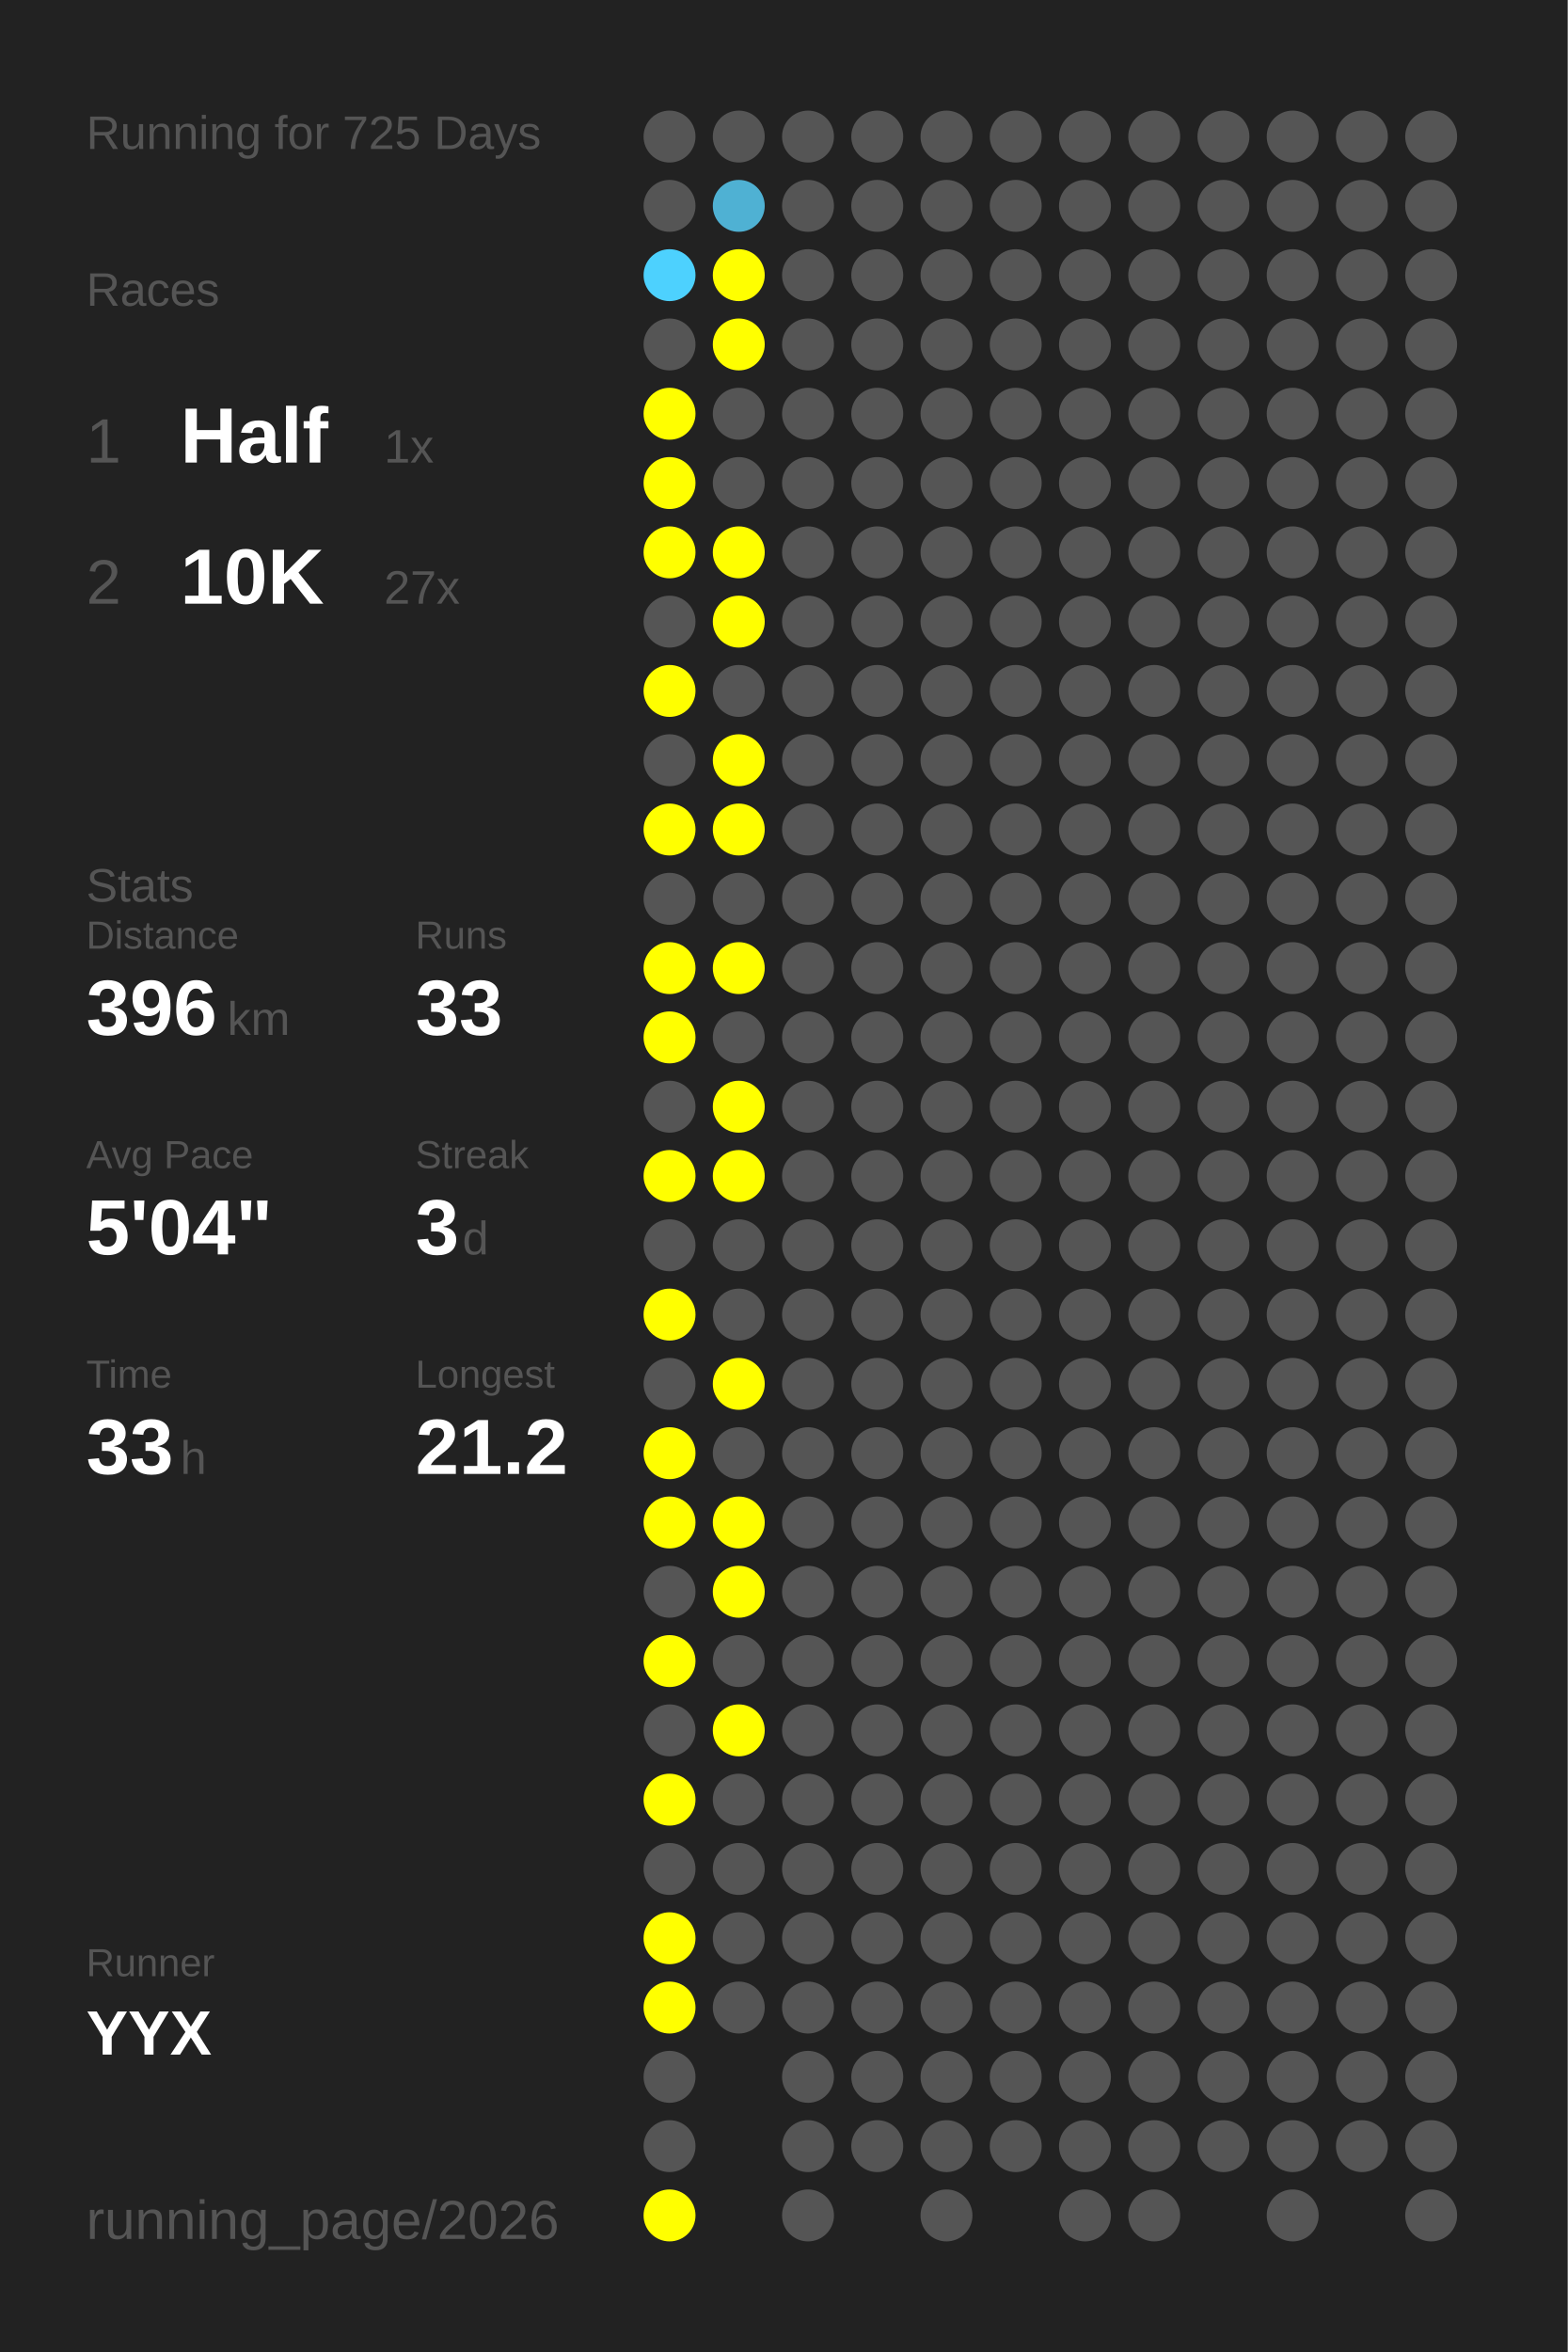
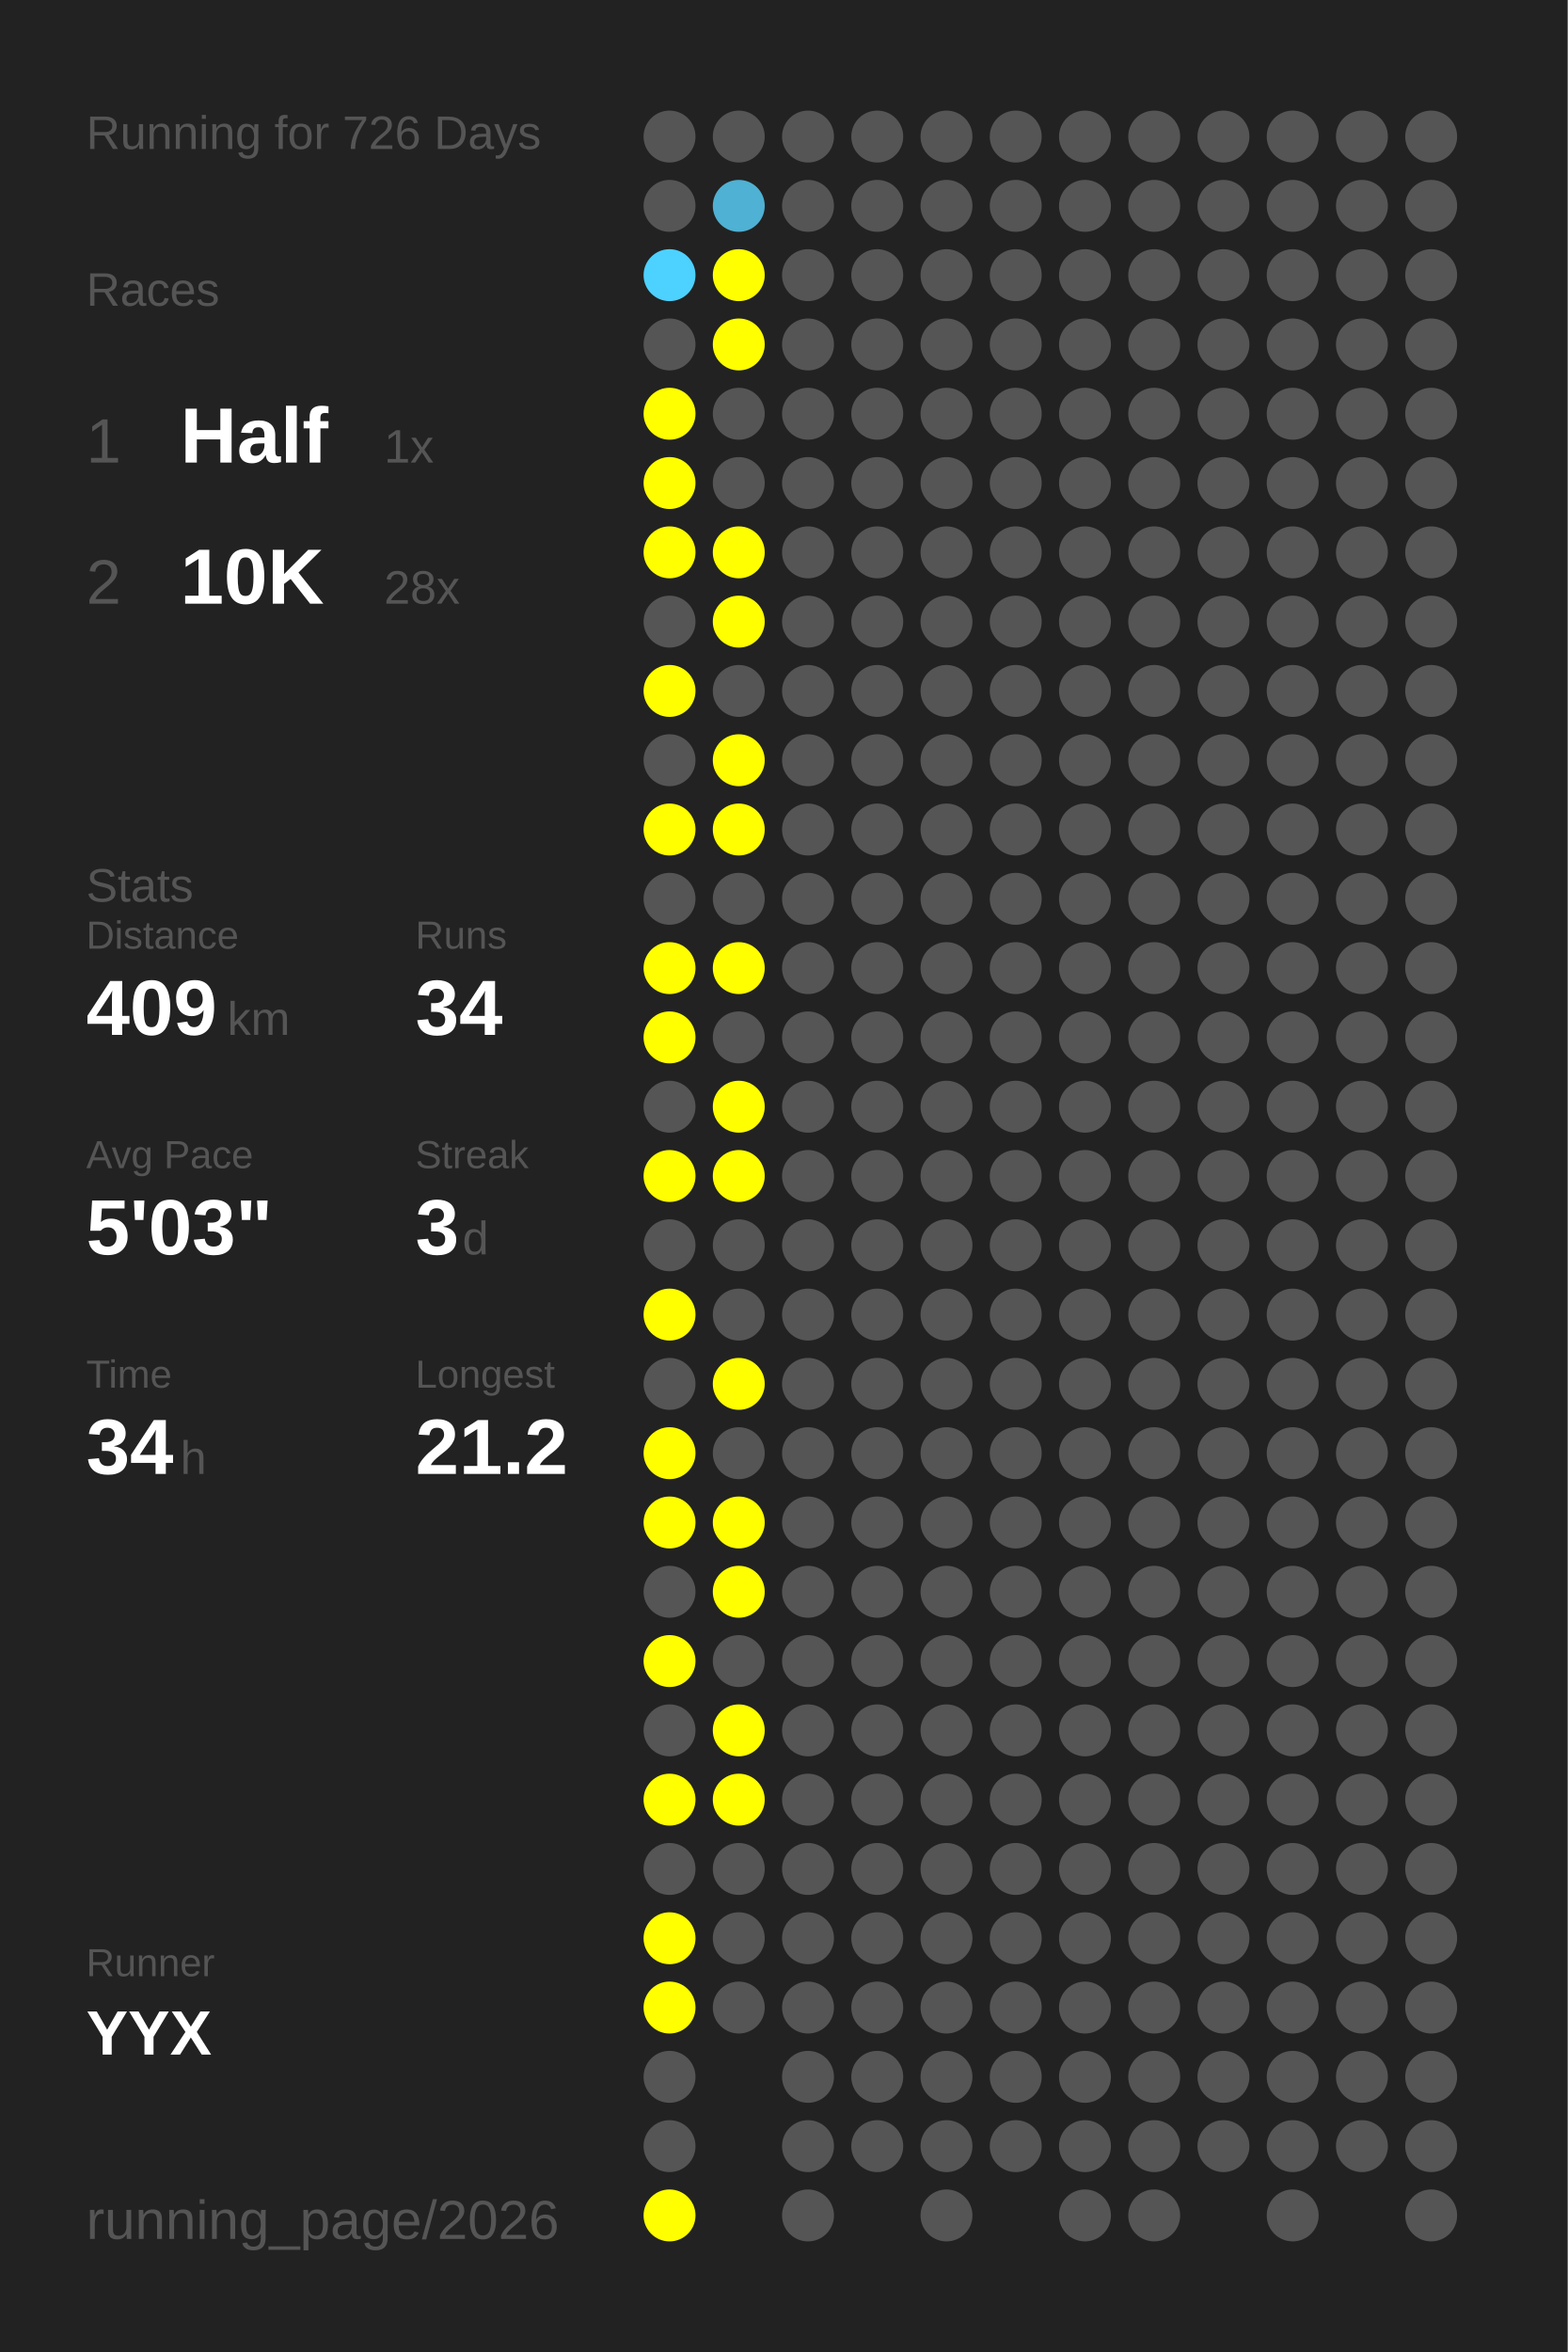
<svg xmlns="http://www.w3.org/2000/svg" baseProfile="full" height="300mm" version="1.1" viewBox="0,0,200,300" width="200mm">
  <defs />
  <rect fill="#222222" height="300" width="200" x="0" y="0" />
-   <text fill="#555555" style="font-size:6px; font-family:Arial;" x="11" y="19">Running for 725 Days</text>
+   <text fill="#555555" style="font-size:6px; font-family:Arial;" x="11" y="19">Running for 726 Days</text>
  <text fill="#555555" style="font-size:6px; font-family:Arial;" x="11" y="39">Races</text>
  <text fill="#555555" style="font-size:8px; font-family:Arial;" x="11" y="59">1</text>
  <text fill="#FFFFFF" style="font-size:10px; font-family:Arial; font-weight:bold;" x="23" y="59">Half</text>
  <text fill="#555555" style="font-size:6px; font-family:Arial;" x="49" y="59">1x</text>
  <text fill="#555555" style="font-size:8px; font-family:Arial;" x="11" y="77">2</text>
  <text fill="#FFFFFF" style="font-size:10px; font-family:Arial; font-weight:bold;" x="23" y="77">10K</text>
-   <text fill="#555555" style="font-size:6px; font-family:Arial;" x="49" y="77">27x</text>
+   <text fill="#555555" style="font-size:6px; font-family:Arial;" x="49" y="77">28x</text>
  <text fill="#555555" style="font-size:6px; font-family:Arial;" x="11" y="115">Stats</text>
  <text fill="#555555" style="font-size:5px; font-family:Arial;" x="11" y="121">Distance</text>
-   <text fill="#FFFFFF" style="font-size:10px; font-family:Arial; font-weight:bold;" x="11" y="132">396</text>
+   <text fill="#FFFFFF" style="font-size:10px; font-family:Arial; font-weight:bold;" x="11" y="132">409</text>
  <text fill="#555555" style="font-size:6px; font-family:Arial;" x="29" y="132">km</text>
  <text fill="#555555" style="font-size:5px; font-family:Arial;" x="53" y="121">Runs</text>
-   <text fill="#FFFFFF" style="font-size:10px; font-family:Arial; font-weight:bold;" x="53" y="132">33</text>
+   <text fill="#FFFFFF" style="font-size:10px; font-family:Arial; font-weight:bold;" x="53" y="132">34</text>
  <text fill="#555555" style="font-size:5px; font-family:Arial;" x="11" y="149">Avg Pace</text>
-   <text fill="#FFFFFF" style="font-size:10px; font-family:Arial; font-weight:bold;" x="11" y="160">5'04"</text>
+   <text fill="#FFFFFF" style="font-size:10px; font-family:Arial; font-weight:bold;" x="11" y="160">5'03"</text>
  <text fill="#555555" style="font-size:5px; font-family:Arial;" x="53" y="149">Streak</text>
  <text fill="#FFFFFF" style="font-size:10px; font-family:Arial; font-weight:bold;" x="53" y="160">3</text>
  <text fill="#555555" style="font-size:6px; font-family:Arial;" x="59" y="160">d</text>
  <text fill="#555555" style="font-size:5px; font-family:Arial;" x="11" y="177">Time</text>
-   <text fill="#FFFFFF" style="font-size:10px; font-family:Arial; font-weight:bold;" x="11" y="188">33</text>
+   <text fill="#FFFFFF" style="font-size:10px; font-family:Arial; font-weight:bold;" x="11" y="188">34</text>
  <text fill="#555555" style="font-size:6px; font-family:Arial;" x="23" y="188">h</text>
  <text fill="#555555" style="font-size:5px; font-family:Arial;" x="53" y="177">Longest</text>
  <text fill="#FFFFFF" style="font-size:10px; font-family:Arial; font-weight:bold;" x="53" y="188">21.2</text>
  <text fill="#555555" style="font-size:5px; font-family:Arial;" x="11" y="252.065">Runner</text>
  <text fill="#FFFFFF" style="font-size:8px; font-family:Arial; font-weight:bold;" x="11" y="262.065">YYX</text>
  <text fill="#555555" style="font-size:7px; font-family:Arial;" x="11" y="285.581">running_page/2026</text>
  <circle cx="85.417" cy="17.419" fill="#555555" r="3.312" />
  <circle cx="85.417" cy="26.258" fill="#555555" r="3.312" />
  <circle cx="85.417" cy="35.097" fill="#4dd1fe" r="3.312" />
  <circle cx="85.417" cy="43.935" fill="#555555" r="3.312" />
  <circle cx="85.417" cy="52.774" fill="#FFFF00" r="3.312" />
  <circle cx="85.417" cy="61.613" fill="#FFFF00" r="3.312" />
  <circle cx="85.417" cy="70.452" fill="#FFFF00" r="3.312" />
  <circle cx="85.417" cy="79.29" fill="#555555" r="3.312" />
  <circle cx="85.417" cy="88.129" fill="#FFFF00" r="3.312" />
  <circle cx="85.417" cy="96.968" fill="#555555" r="3.312" />
  <circle cx="85.417" cy="105.806" fill="#FFFF00" r="3.312" />
  <circle cx="85.417" cy="114.645" fill="#555555" r="3.312" />
  <circle cx="85.417" cy="123.484" fill="#FFFF00" r="3.312" />
  <circle cx="85.417" cy="132.323" fill="#FFFF00" r="3.312" />
  <circle cx="85.417" cy="141.161" fill="#555555" r="3.312" />
  <circle cx="85.417" cy="150" fill="#FFFF00" r="3.312" />
  <circle cx="85.417" cy="158.839" fill="#555555" r="3.312" />
  <circle cx="85.417" cy="167.677" fill="#FFFF00" r="3.312" />
  <circle cx="85.417" cy="176.516" fill="#555555" r="3.312" />
  <circle cx="85.417" cy="185.355" fill="#FFFF00" r="3.312" />
  <circle cx="85.417" cy="194.194" fill="#FFFF00" r="3.312" />
  <circle cx="85.417" cy="203.032" fill="#555555" r="3.312" />
  <circle cx="85.417" cy="211.871" fill="#FFFF00" r="3.312" />
  <circle cx="85.417" cy="220.71" fill="#555555" r="3.312" />
  <circle cx="85.417" cy="229.548" fill="#FFFF00" r="3.312" />
  <circle cx="85.417" cy="238.387" fill="#555555" r="3.312" />
  <circle cx="85.417" cy="247.226" fill="#FFFF00" r="3.312" />
  <circle cx="85.417" cy="256.065" fill="#FFFF00" r="3.312" />
  <circle cx="85.417" cy="264.903" fill="#555555" r="3.312" />
  <circle cx="85.417" cy="273.742" fill="#555555" r="3.312" />
  <circle cx="85.417" cy="282.581" fill="#FFFF00" r="3.312" />
  <circle cx="94.25" cy="17.419" fill="#555555" r="3.312" />
  <circle cx="94.25" cy="26.258" fill="#4fb1d3" r="3.312" />
  <circle cx="94.25" cy="35.097" fill="#FFFF00" r="3.312" />
  <circle cx="94.25" cy="43.935" fill="#FFFF00" r="3.312" />
  <circle cx="94.25" cy="52.774" fill="#555555" r="3.312" />
  <circle cx="94.25" cy="61.613" fill="#555555" r="3.312" />
  <circle cx="94.25" cy="70.452" fill="#FFFF00" r="3.312" />
  <circle cx="94.25" cy="79.29" fill="#FFFF00" r="3.312" />
  <circle cx="94.25" cy="88.129" fill="#555555" r="3.312" />
  <circle cx="94.25" cy="96.968" fill="#FFFF00" r="3.312" />
  <circle cx="94.25" cy="105.806" fill="#FFFF00" r="3.312" />
  <circle cx="94.25" cy="114.645" fill="#555555" r="3.312" />
  <circle cx="94.25" cy="123.484" fill="#FFFF00" r="3.312" />
  <circle cx="94.25" cy="132.323" fill="#555555" r="3.312" />
  <circle cx="94.25" cy="141.161" fill="#FFFF00" r="3.312" />
  <circle cx="94.25" cy="150" fill="#FFFF00" r="3.312" />
  <circle cx="94.25" cy="158.839" fill="#555555" r="3.312" />
  <circle cx="94.25" cy="167.677" fill="#555555" r="3.312" />
  <circle cx="94.25" cy="176.516" fill="#FFFF00" r="3.312" />
  <circle cx="94.25" cy="185.355" fill="#555555" r="3.312" />
  <circle cx="94.25" cy="194.194" fill="#FFFF00" r="3.312" />
  <circle cx="94.25" cy="203.032" fill="#FFFF00" r="3.312" />
  <circle cx="94.25" cy="211.871" fill="#555555" r="3.312" />
  <circle cx="94.25" cy="220.71" fill="#FFFF00" r="3.312" />
-   <circle cx="94.25" cy="229.548" fill="#555555" r="3.312" />
+   <circle cx="94.25" cy="229.548" fill="#FFFF00" r="3.312" />
  <circle cx="94.25" cy="238.387" fill="#555555" r="3.312" />
  <circle cx="94.25" cy="247.226" fill="#555555" r="3.312" />
  <circle cx="94.25" cy="256.065" fill="#555555" r="3.312" />
  <circle cx="103.083" cy="17.419" fill="#555555" r="3.312" />
  <circle cx="103.083" cy="26.258" fill="#555555" r="3.312" />
  <circle cx="103.083" cy="35.097" fill="#555555" r="3.312" />
  <circle cx="103.083" cy="43.935" fill="#555555" r="3.312" />
  <circle cx="103.083" cy="52.774" fill="#555555" r="3.312" />
  <circle cx="103.083" cy="61.613" fill="#555555" r="3.312" />
  <circle cx="103.083" cy="70.452" fill="#555555" r="3.312" />
  <circle cx="103.083" cy="79.29" fill="#555555" r="3.312" />
  <circle cx="103.083" cy="88.129" fill="#555555" r="3.312" />
  <circle cx="103.083" cy="96.968" fill="#555555" r="3.312" />
  <circle cx="103.083" cy="105.806" fill="#555555" r="3.312" />
  <circle cx="103.083" cy="114.645" fill="#555555" r="3.312" />
  <circle cx="103.083" cy="123.484" fill="#555555" r="3.312" />
  <circle cx="103.083" cy="132.323" fill="#555555" r="3.312" />
  <circle cx="103.083" cy="141.161" fill="#555555" r="3.312" />
  <circle cx="103.083" cy="150" fill="#555555" r="3.312" />
  <circle cx="103.083" cy="158.839" fill="#555555" r="3.312" />
  <circle cx="103.083" cy="167.677" fill="#555555" r="3.312" />
  <circle cx="103.083" cy="176.516" fill="#555555" r="3.312" />
  <circle cx="103.083" cy="185.355" fill="#555555" r="3.312" />
  <circle cx="103.083" cy="194.194" fill="#555555" r="3.312" />
  <circle cx="103.083" cy="203.032" fill="#555555" r="3.312" />
  <circle cx="103.083" cy="211.871" fill="#555555" r="3.312" />
  <circle cx="103.083" cy="220.71" fill="#555555" r="3.312" />
  <circle cx="103.083" cy="229.548" fill="#555555" r="3.312" />
  <circle cx="103.083" cy="238.387" fill="#555555" r="3.312" />
  <circle cx="103.083" cy="247.226" fill="#555555" r="3.312" />
  <circle cx="103.083" cy="256.065" fill="#555555" r="3.312" />
  <circle cx="103.083" cy="264.903" fill="#555555" r="3.312" />
  <circle cx="103.083" cy="273.742" fill="#555555" r="3.312" />
  <circle cx="103.083" cy="282.581" fill="#555555" r="3.312" />
  <circle cx="111.917" cy="17.419" fill="#555555" r="3.312" />
  <circle cx="111.917" cy="26.258" fill="#555555" r="3.312" />
  <circle cx="111.917" cy="35.097" fill="#555555" r="3.312" />
  <circle cx="111.917" cy="43.935" fill="#555555" r="3.312" />
  <circle cx="111.917" cy="52.774" fill="#555555" r="3.312" />
  <circle cx="111.917" cy="61.613" fill="#555555" r="3.312" />
  <circle cx="111.917" cy="70.452" fill="#555555" r="3.312" />
  <circle cx="111.917" cy="79.29" fill="#555555" r="3.312" />
  <circle cx="111.917" cy="88.129" fill="#555555" r="3.312" />
  <circle cx="111.917" cy="96.968" fill="#555555" r="3.312" />
  <circle cx="111.917" cy="105.806" fill="#555555" r="3.312" />
  <circle cx="111.917" cy="114.645" fill="#555555" r="3.312" />
  <circle cx="111.917" cy="123.484" fill="#555555" r="3.312" />
  <circle cx="111.917" cy="132.323" fill="#555555" r="3.312" />
  <circle cx="111.917" cy="141.161" fill="#555555" r="3.312" />
  <circle cx="111.917" cy="150" fill="#555555" r="3.312" />
  <circle cx="111.917" cy="158.839" fill="#555555" r="3.312" />
  <circle cx="111.917" cy="167.677" fill="#555555" r="3.312" />
  <circle cx="111.917" cy="176.516" fill="#555555" r="3.312" />
  <circle cx="111.917" cy="185.355" fill="#555555" r="3.312" />
  <circle cx="111.917" cy="194.194" fill="#555555" r="3.312" />
  <circle cx="111.917" cy="203.032" fill="#555555" r="3.312" />
  <circle cx="111.917" cy="211.871" fill="#555555" r="3.312" />
  <circle cx="111.917" cy="220.71" fill="#555555" r="3.312" />
  <circle cx="111.917" cy="229.548" fill="#555555" r="3.312" />
  <circle cx="111.917" cy="238.387" fill="#555555" r="3.312" />
  <circle cx="111.917" cy="247.226" fill="#555555" r="3.312" />
  <circle cx="111.917" cy="256.065" fill="#555555" r="3.312" />
  <circle cx="111.917" cy="264.903" fill="#555555" r="3.312" />
  <circle cx="111.917" cy="273.742" fill="#555555" r="3.312" />
  <circle cx="120.75" cy="17.419" fill="#555555" r="3.312" />
  <circle cx="120.75" cy="26.258" fill="#555555" r="3.312" />
  <circle cx="120.75" cy="35.097" fill="#555555" r="3.312" />
  <circle cx="120.75" cy="43.935" fill="#555555" r="3.312" />
  <circle cx="120.75" cy="52.774" fill="#555555" r="3.312" />
  <circle cx="120.75" cy="61.613" fill="#555555" r="3.312" />
  <circle cx="120.75" cy="70.452" fill="#555555" r="3.312" />
  <circle cx="120.75" cy="79.29" fill="#555555" r="3.312" />
  <circle cx="120.75" cy="88.129" fill="#555555" r="3.312" />
  <circle cx="120.75" cy="96.968" fill="#555555" r="3.312" />
  <circle cx="120.75" cy="105.806" fill="#555555" r="3.312" />
  <circle cx="120.75" cy="114.645" fill="#555555" r="3.312" />
  <circle cx="120.75" cy="123.484" fill="#555555" r="3.312" />
  <circle cx="120.75" cy="132.323" fill="#555555" r="3.312" />
  <circle cx="120.75" cy="141.161" fill="#555555" r="3.312" />
  <circle cx="120.75" cy="150" fill="#555555" r="3.312" />
  <circle cx="120.75" cy="158.839" fill="#555555" r="3.312" />
  <circle cx="120.75" cy="167.677" fill="#555555" r="3.312" />
  <circle cx="120.75" cy="176.516" fill="#555555" r="3.312" />
  <circle cx="120.75" cy="185.355" fill="#555555" r="3.312" />
  <circle cx="120.75" cy="194.194" fill="#555555" r="3.312" />
  <circle cx="120.75" cy="203.032" fill="#555555" r="3.312" />
  <circle cx="120.75" cy="211.871" fill="#555555" r="3.312" />
  <circle cx="120.75" cy="220.71" fill="#555555" r="3.312" />
  <circle cx="120.75" cy="229.548" fill="#555555" r="3.312" />
  <circle cx="120.75" cy="238.387" fill="#555555" r="3.312" />
  <circle cx="120.75" cy="247.226" fill="#555555" r="3.312" />
  <circle cx="120.75" cy="256.065" fill="#555555" r="3.312" />
  <circle cx="120.75" cy="264.903" fill="#555555" r="3.312" />
  <circle cx="120.75" cy="273.742" fill="#555555" r="3.312" />
  <circle cx="120.75" cy="282.581" fill="#555555" r="3.312" />
  <circle cx="129.583" cy="17.419" fill="#555555" r="3.312" />
  <circle cx="129.583" cy="26.258" fill="#555555" r="3.312" />
  <circle cx="129.583" cy="35.097" fill="#555555" r="3.312" />
  <circle cx="129.583" cy="43.935" fill="#555555" r="3.312" />
  <circle cx="129.583" cy="52.774" fill="#555555" r="3.312" />
  <circle cx="129.583" cy="61.613" fill="#555555" r="3.312" />
  <circle cx="129.583" cy="70.452" fill="#555555" r="3.312" />
  <circle cx="129.583" cy="79.29" fill="#555555" r="3.312" />
  <circle cx="129.583" cy="88.129" fill="#555555" r="3.312" />
  <circle cx="129.583" cy="96.968" fill="#555555" r="3.312" />
  <circle cx="129.583" cy="105.806" fill="#555555" r="3.312" />
  <circle cx="129.583" cy="114.645" fill="#555555" r="3.312" />
  <circle cx="129.583" cy="123.484" fill="#555555" r="3.312" />
  <circle cx="129.583" cy="132.323" fill="#555555" r="3.312" />
  <circle cx="129.583" cy="141.161" fill="#555555" r="3.312" />
  <circle cx="129.583" cy="150" fill="#555555" r="3.312" />
  <circle cx="129.583" cy="158.839" fill="#555555" r="3.312" />
  <circle cx="129.583" cy="167.677" fill="#555555" r="3.312" />
  <circle cx="129.583" cy="176.516" fill="#555555" r="3.312" />
  <circle cx="129.583" cy="185.355" fill="#555555" r="3.312" />
  <circle cx="129.583" cy="194.194" fill="#555555" r="3.312" />
  <circle cx="129.583" cy="203.032" fill="#555555" r="3.312" />
  <circle cx="129.583" cy="211.871" fill="#555555" r="3.312" />
  <circle cx="129.583" cy="220.71" fill="#555555" r="3.312" />
  <circle cx="129.583" cy="229.548" fill="#555555" r="3.312" />
  <circle cx="129.583" cy="238.387" fill="#555555" r="3.312" />
  <circle cx="129.583" cy="247.226" fill="#555555" r="3.312" />
  <circle cx="129.583" cy="256.065" fill="#555555" r="3.312" />
  <circle cx="129.583" cy="264.903" fill="#555555" r="3.312" />
  <circle cx="129.583" cy="273.742" fill="#555555" r="3.312" />
  <circle cx="138.417" cy="17.419" fill="#555555" r="3.312" />
  <circle cx="138.417" cy="26.258" fill="#555555" r="3.312" />
  <circle cx="138.417" cy="35.097" fill="#555555" r="3.312" />
  <circle cx="138.417" cy="43.935" fill="#555555" r="3.312" />
  <circle cx="138.417" cy="52.774" fill="#555555" r="3.312" />
  <circle cx="138.417" cy="61.613" fill="#555555" r="3.312" />
  <circle cx="138.417" cy="70.452" fill="#555555" r="3.312" />
  <circle cx="138.417" cy="79.29" fill="#555555" r="3.312" />
  <circle cx="138.417" cy="88.129" fill="#555555" r="3.312" />
  <circle cx="138.417" cy="96.968" fill="#555555" r="3.312" />
  <circle cx="138.417" cy="105.806" fill="#555555" r="3.312" />
  <circle cx="138.417" cy="114.645" fill="#555555" r="3.312" />
  <circle cx="138.417" cy="123.484" fill="#555555" r="3.312" />
  <circle cx="138.417" cy="132.323" fill="#555555" r="3.312" />
  <circle cx="138.417" cy="141.161" fill="#555555" r="3.312" />
  <circle cx="138.417" cy="150" fill="#555555" r="3.312" />
  <circle cx="138.417" cy="158.839" fill="#555555" r="3.312" />
  <circle cx="138.417" cy="167.677" fill="#555555" r="3.312" />
  <circle cx="138.417" cy="176.516" fill="#555555" r="3.312" />
  <circle cx="138.417" cy="185.355" fill="#555555" r="3.312" />
  <circle cx="138.417" cy="194.194" fill="#555555" r="3.312" />
  <circle cx="138.417" cy="203.032" fill="#555555" r="3.312" />
  <circle cx="138.417" cy="211.871" fill="#555555" r="3.312" />
  <circle cx="138.417" cy="220.71" fill="#555555" r="3.312" />
  <circle cx="138.417" cy="229.548" fill="#555555" r="3.312" />
  <circle cx="138.417" cy="238.387" fill="#555555" r="3.312" />
  <circle cx="138.417" cy="247.226" fill="#555555" r="3.312" />
  <circle cx="138.417" cy="256.065" fill="#555555" r="3.312" />
  <circle cx="138.417" cy="264.903" fill="#555555" r="3.312" />
  <circle cx="138.417" cy="273.742" fill="#555555" r="3.312" />
  <circle cx="138.417" cy="282.581" fill="#555555" r="3.312" />
  <circle cx="147.25" cy="17.419" fill="#555555" r="3.312" />
  <circle cx="147.25" cy="26.258" fill="#555555" r="3.312" />
  <circle cx="147.25" cy="35.097" fill="#555555" r="3.312" />
  <circle cx="147.25" cy="43.935" fill="#555555" r="3.312" />
  <circle cx="147.25" cy="52.774" fill="#555555" r="3.312" />
  <circle cx="147.25" cy="61.613" fill="#555555" r="3.312" />
  <circle cx="147.25" cy="70.452" fill="#555555" r="3.312" />
  <circle cx="147.25" cy="79.29" fill="#555555" r="3.312" />
  <circle cx="147.25" cy="88.129" fill="#555555" r="3.312" />
  <circle cx="147.25" cy="96.968" fill="#555555" r="3.312" />
  <circle cx="147.25" cy="105.806" fill="#555555" r="3.312" />
  <circle cx="147.25" cy="114.645" fill="#555555" r="3.312" />
  <circle cx="147.25" cy="123.484" fill="#555555" r="3.312" />
  <circle cx="147.25" cy="132.323" fill="#555555" r="3.312" />
  <circle cx="147.25" cy="141.161" fill="#555555" r="3.312" />
  <circle cx="147.25" cy="150" fill="#555555" r="3.312" />
  <circle cx="147.25" cy="158.839" fill="#555555" r="3.312" />
  <circle cx="147.25" cy="167.677" fill="#555555" r="3.312" />
  <circle cx="147.25" cy="176.516" fill="#555555" r="3.312" />
  <circle cx="147.25" cy="185.355" fill="#555555" r="3.312" />
  <circle cx="147.25" cy="194.194" fill="#555555" r="3.312" />
  <circle cx="147.25" cy="203.032" fill="#555555" r="3.312" />
  <circle cx="147.25" cy="211.871" fill="#555555" r="3.312" />
  <circle cx="147.25" cy="220.71" fill="#555555" r="3.312" />
  <circle cx="147.25" cy="229.548" fill="#555555" r="3.312" />
  <circle cx="147.25" cy="238.387" fill="#555555" r="3.312" />
  <circle cx="147.25" cy="247.226" fill="#555555" r="3.312" />
  <circle cx="147.25" cy="256.065" fill="#555555" r="3.312" />
  <circle cx="147.25" cy="264.903" fill="#555555" r="3.312" />
  <circle cx="147.25" cy="273.742" fill="#555555" r="3.312" />
  <circle cx="147.25" cy="282.581" fill="#555555" r="3.312" />
  <circle cx="156.083" cy="17.419" fill="#555555" r="3.312" />
  <circle cx="156.083" cy="26.258" fill="#555555" r="3.312" />
  <circle cx="156.083" cy="35.097" fill="#555555" r="3.312" />
  <circle cx="156.083" cy="43.935" fill="#555555" r="3.312" />
  <circle cx="156.083" cy="52.774" fill="#555555" r="3.312" />
  <circle cx="156.083" cy="61.613" fill="#555555" r="3.312" />
  <circle cx="156.083" cy="70.452" fill="#555555" r="3.312" />
  <circle cx="156.083" cy="79.29" fill="#555555" r="3.312" />
  <circle cx="156.083" cy="88.129" fill="#555555" r="3.312" />
  <circle cx="156.083" cy="96.968" fill="#555555" r="3.312" />
  <circle cx="156.083" cy="105.806" fill="#555555" r="3.312" />
  <circle cx="156.083" cy="114.645" fill="#555555" r="3.312" />
  <circle cx="156.083" cy="123.484" fill="#555555" r="3.312" />
  <circle cx="156.083" cy="132.323" fill="#555555" r="3.312" />
  <circle cx="156.083" cy="141.161" fill="#555555" r="3.312" />
  <circle cx="156.083" cy="150" fill="#555555" r="3.312" />
  <circle cx="156.083" cy="158.839" fill="#555555" r="3.312" />
  <circle cx="156.083" cy="167.677" fill="#555555" r="3.312" />
  <circle cx="156.083" cy="176.516" fill="#555555" r="3.312" />
  <circle cx="156.083" cy="185.355" fill="#555555" r="3.312" />
  <circle cx="156.083" cy="194.194" fill="#555555" r="3.312" />
  <circle cx="156.083" cy="203.032" fill="#555555" r="3.312" />
  <circle cx="156.083" cy="211.871" fill="#555555" r="3.312" />
  <circle cx="156.083" cy="220.71" fill="#555555" r="3.312" />
  <circle cx="156.083" cy="229.548" fill="#555555" r="3.312" />
  <circle cx="156.083" cy="238.387" fill="#555555" r="3.312" />
  <circle cx="156.083" cy="247.226" fill="#555555" r="3.312" />
  <circle cx="156.083" cy="256.065" fill="#555555" r="3.312" />
  <circle cx="156.083" cy="264.903" fill="#555555" r="3.312" />
  <circle cx="156.083" cy="273.742" fill="#555555" r="3.312" />
  <circle cx="164.917" cy="17.419" fill="#555555" r="3.312" />
  <circle cx="164.917" cy="26.258" fill="#555555" r="3.312" />
  <circle cx="164.917" cy="35.097" fill="#555555" r="3.312" />
  <circle cx="164.917" cy="43.935" fill="#555555" r="3.312" />
  <circle cx="164.917" cy="52.774" fill="#555555" r="3.312" />
  <circle cx="164.917" cy="61.613" fill="#555555" r="3.312" />
  <circle cx="164.917" cy="70.452" fill="#555555" r="3.312" />
  <circle cx="164.917" cy="79.29" fill="#555555" r="3.312" />
  <circle cx="164.917" cy="88.129" fill="#555555" r="3.312" />
  <circle cx="164.917" cy="96.968" fill="#555555" r="3.312" />
  <circle cx="164.917" cy="105.806" fill="#555555" r="3.312" />
  <circle cx="164.917" cy="114.645" fill="#555555" r="3.312" />
  <circle cx="164.917" cy="123.484" fill="#555555" r="3.312" />
  <circle cx="164.917" cy="132.323" fill="#555555" r="3.312" />
  <circle cx="164.917" cy="141.161" fill="#555555" r="3.312" />
  <circle cx="164.917" cy="150" fill="#555555" r="3.312" />
  <circle cx="164.917" cy="158.839" fill="#555555" r="3.312" />
  <circle cx="164.917" cy="167.677" fill="#555555" r="3.312" />
  <circle cx="164.917" cy="176.516" fill="#555555" r="3.312" />
  <circle cx="164.917" cy="185.355" fill="#555555" r="3.312" />
  <circle cx="164.917" cy="194.194" fill="#555555" r="3.312" />
  <circle cx="164.917" cy="203.032" fill="#555555" r="3.312" />
  <circle cx="164.917" cy="211.871" fill="#555555" r="3.312" />
  <circle cx="164.917" cy="220.71" fill="#555555" r="3.312" />
  <circle cx="164.917" cy="229.548" fill="#555555" r="3.312" />
  <circle cx="164.917" cy="238.387" fill="#555555" r="3.312" />
  <circle cx="164.917" cy="247.226" fill="#555555" r="3.312" />
  <circle cx="164.917" cy="256.065" fill="#555555" r="3.312" />
  <circle cx="164.917" cy="264.903" fill="#555555" r="3.312" />
  <circle cx="164.917" cy="273.742" fill="#555555" r="3.312" />
  <circle cx="164.917" cy="282.581" fill="#555555" r="3.312" />
  <circle cx="173.75" cy="17.419" fill="#555555" r="3.312" />
  <circle cx="173.75" cy="26.258" fill="#555555" r="3.312" />
  <circle cx="173.75" cy="35.097" fill="#555555" r="3.312" />
  <circle cx="173.75" cy="43.935" fill="#555555" r="3.312" />
  <circle cx="173.75" cy="52.774" fill="#555555" r="3.312" />
  <circle cx="173.75" cy="61.613" fill="#555555" r="3.312" />
  <circle cx="173.75" cy="70.452" fill="#555555" r="3.312" />
  <circle cx="173.75" cy="79.29" fill="#555555" r="3.312" />
  <circle cx="173.75" cy="88.129" fill="#555555" r="3.312" />
  <circle cx="173.75" cy="96.968" fill="#555555" r="3.312" />
  <circle cx="173.75" cy="105.806" fill="#555555" r="3.312" />
  <circle cx="173.75" cy="114.645" fill="#555555" r="3.312" />
  <circle cx="173.75" cy="123.484" fill="#555555" r="3.312" />
  <circle cx="173.75" cy="132.323" fill="#555555" r="3.312" />
  <circle cx="173.75" cy="141.161" fill="#555555" r="3.312" />
  <circle cx="173.75" cy="150" fill="#555555" r="3.312" />
  <circle cx="173.75" cy="158.839" fill="#555555" r="3.312" />
  <circle cx="173.75" cy="167.677" fill="#555555" r="3.312" />
  <circle cx="173.75" cy="176.516" fill="#555555" r="3.312" />
  <circle cx="173.75" cy="185.355" fill="#555555" r="3.312" />
  <circle cx="173.75" cy="194.194" fill="#555555" r="3.312" />
  <circle cx="173.75" cy="203.032" fill="#555555" r="3.312" />
  <circle cx="173.75" cy="211.871" fill="#555555" r="3.312" />
  <circle cx="173.75" cy="220.71" fill="#555555" r="3.312" />
  <circle cx="173.75" cy="229.548" fill="#555555" r="3.312" />
  <circle cx="173.75" cy="238.387" fill="#555555" r="3.312" />
  <circle cx="173.75" cy="247.226" fill="#555555" r="3.312" />
  <circle cx="173.75" cy="256.065" fill="#555555" r="3.312" />
  <circle cx="173.75" cy="264.903" fill="#555555" r="3.312" />
  <circle cx="173.75" cy="273.742" fill="#555555" r="3.312" />
  <circle cx="182.583" cy="17.419" fill="#555555" r="3.312" />
  <circle cx="182.583" cy="26.258" fill="#555555" r="3.312" />
  <circle cx="182.583" cy="35.097" fill="#555555" r="3.312" />
  <circle cx="182.583" cy="43.935" fill="#555555" r="3.312" />
  <circle cx="182.583" cy="52.774" fill="#555555" r="3.312" />
  <circle cx="182.583" cy="61.613" fill="#555555" r="3.312" />
  <circle cx="182.583" cy="70.452" fill="#555555" r="3.312" />
  <circle cx="182.583" cy="79.29" fill="#555555" r="3.312" />
  <circle cx="182.583" cy="88.129" fill="#555555" r="3.312" />
  <circle cx="182.583" cy="96.968" fill="#555555" r="3.312" />
  <circle cx="182.583" cy="105.806" fill="#555555" r="3.312" />
  <circle cx="182.583" cy="114.645" fill="#555555" r="3.312" />
  <circle cx="182.583" cy="123.484" fill="#555555" r="3.312" />
  <circle cx="182.583" cy="132.323" fill="#555555" r="3.312" />
  <circle cx="182.583" cy="141.161" fill="#555555" r="3.312" />
  <circle cx="182.583" cy="150" fill="#555555" r="3.312" />
  <circle cx="182.583" cy="158.839" fill="#555555" r="3.312" />
  <circle cx="182.583" cy="167.677" fill="#555555" r="3.312" />
  <circle cx="182.583" cy="176.516" fill="#555555" r="3.312" />
  <circle cx="182.583" cy="185.355" fill="#555555" r="3.312" />
  <circle cx="182.583" cy="194.194" fill="#555555" r="3.312" />
  <circle cx="182.583" cy="203.032" fill="#555555" r="3.312" />
  <circle cx="182.583" cy="211.871" fill="#555555" r="3.312" />
  <circle cx="182.583" cy="220.71" fill="#555555" r="3.312" />
  <circle cx="182.583" cy="229.548" fill="#555555" r="3.312" />
  <circle cx="182.583" cy="238.387" fill="#555555" r="3.312" />
  <circle cx="182.583" cy="247.226" fill="#555555" r="3.312" />
  <circle cx="182.583" cy="256.065" fill="#555555" r="3.312" />
  <circle cx="182.583" cy="264.903" fill="#555555" r="3.312" />
  <circle cx="182.583" cy="273.742" fill="#555555" r="3.312" />
  <circle cx="182.583" cy="282.581" fill="#555555" r="3.312" />
</svg>
